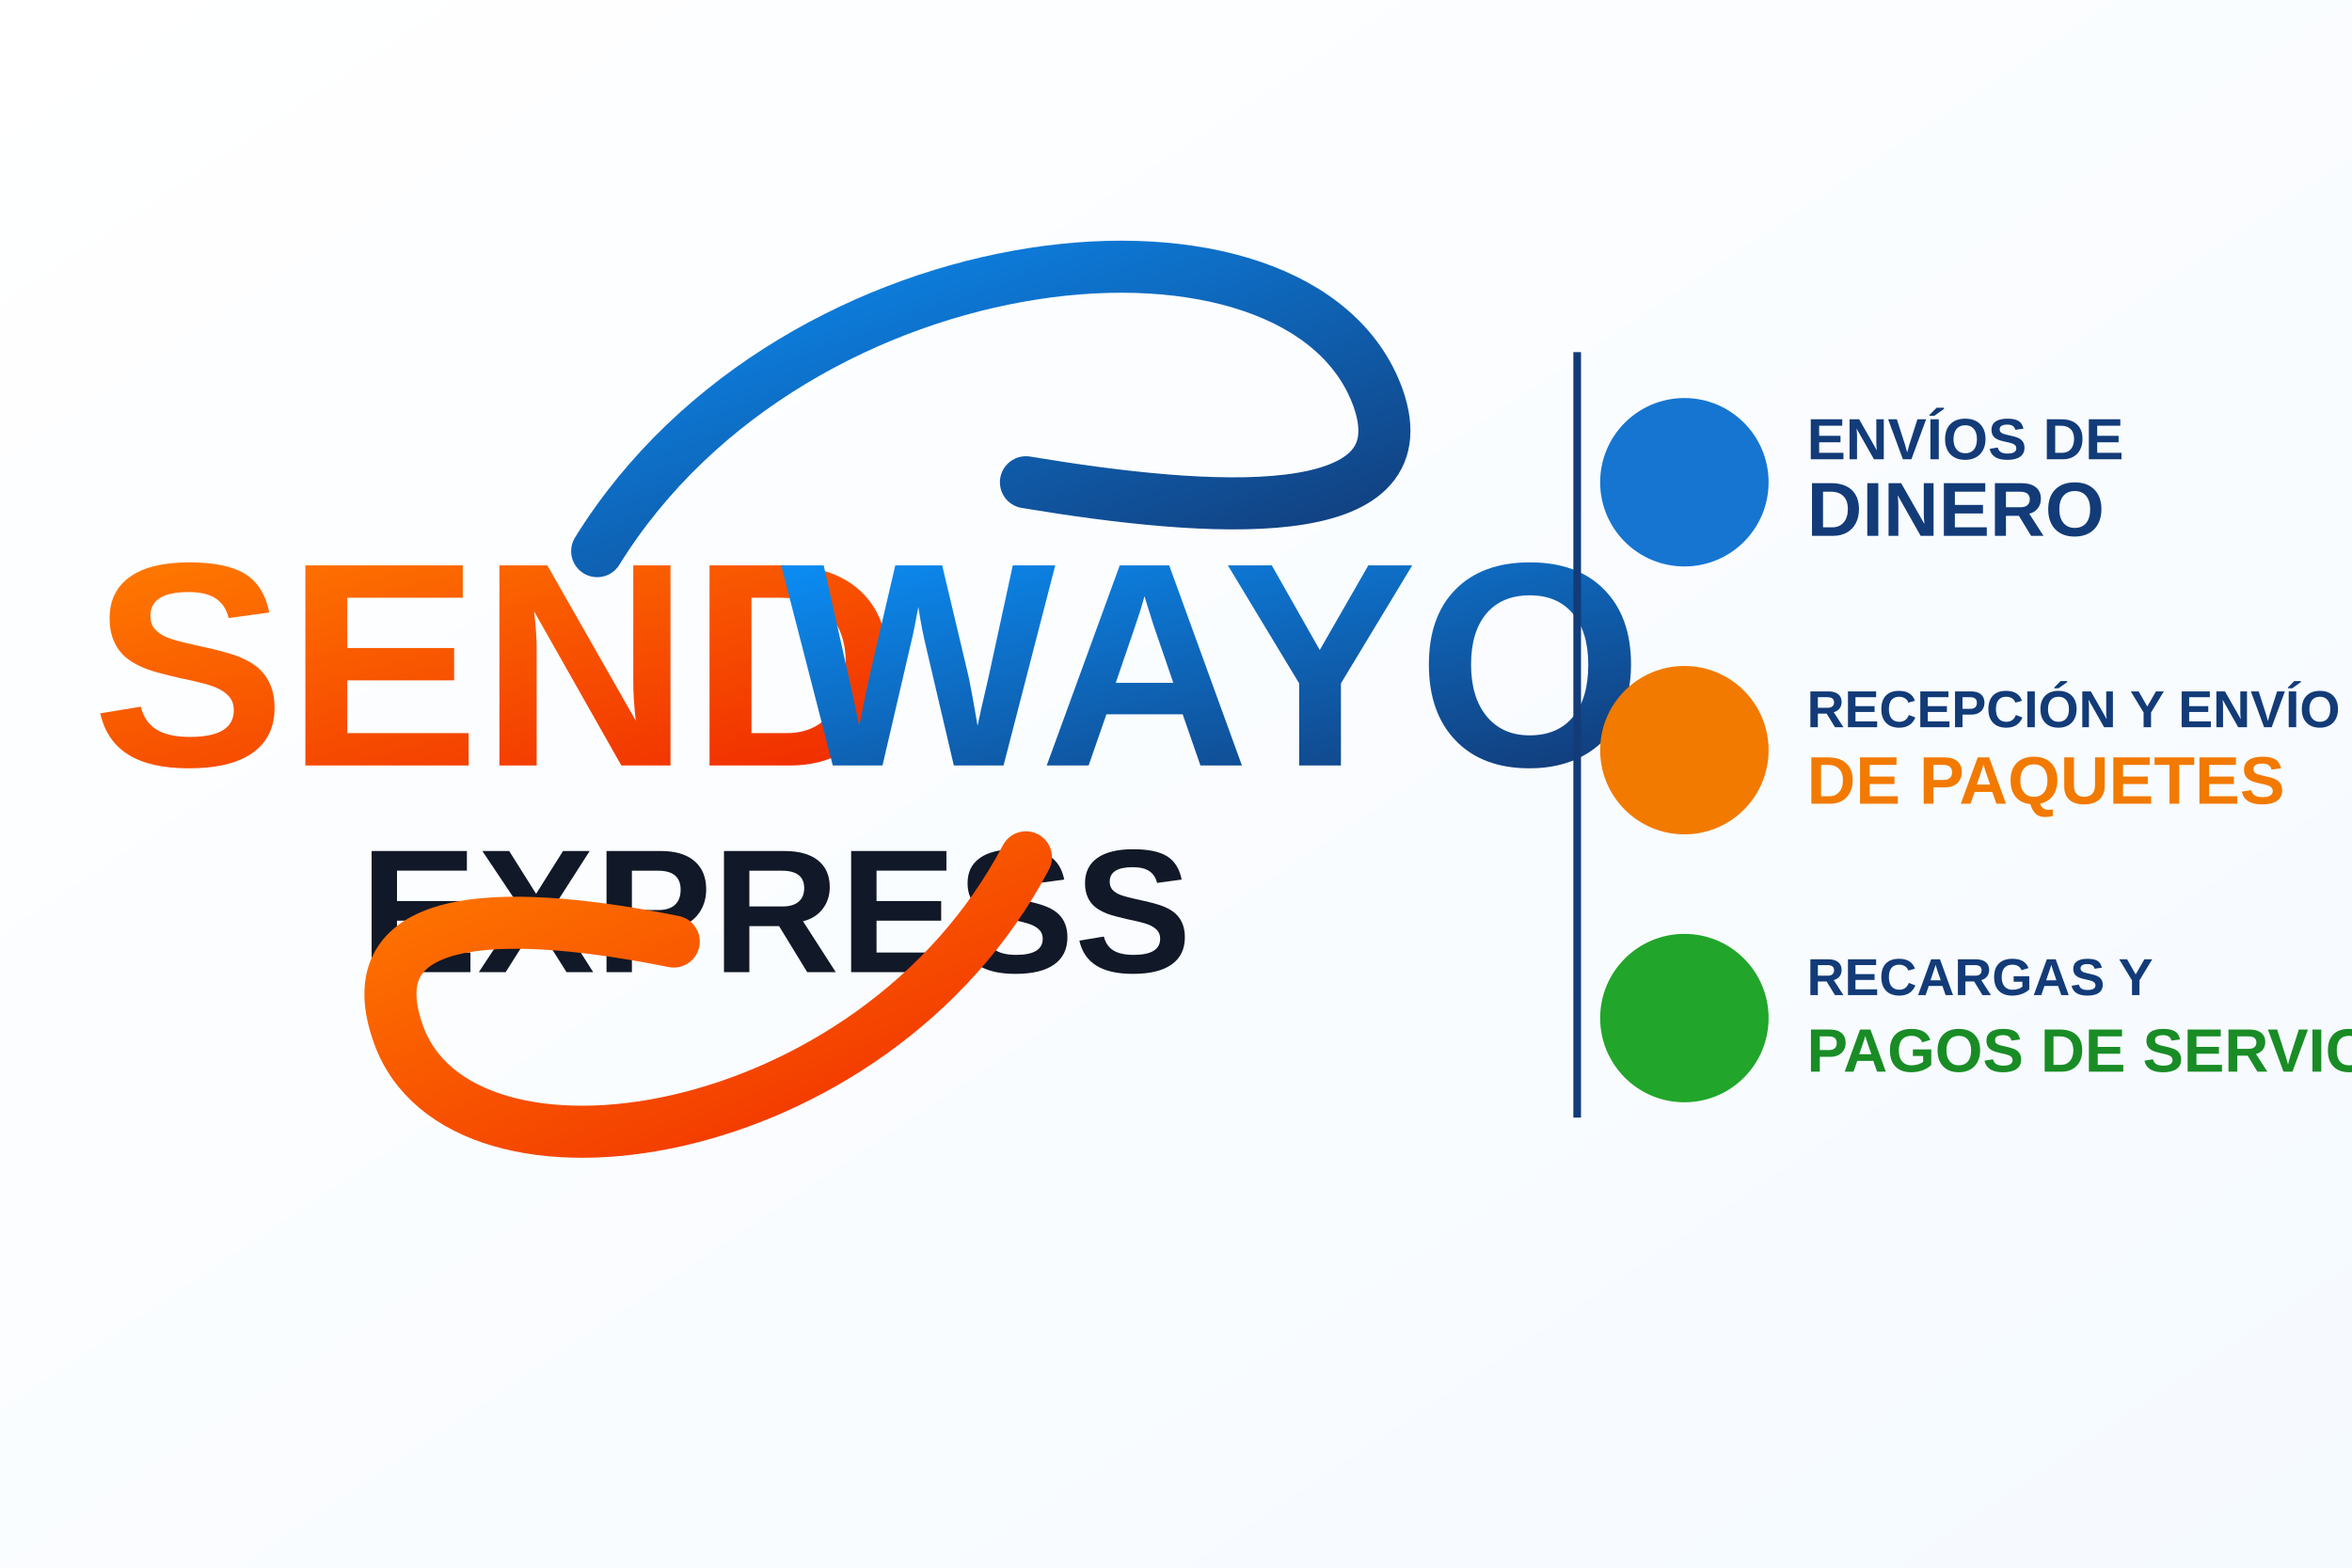
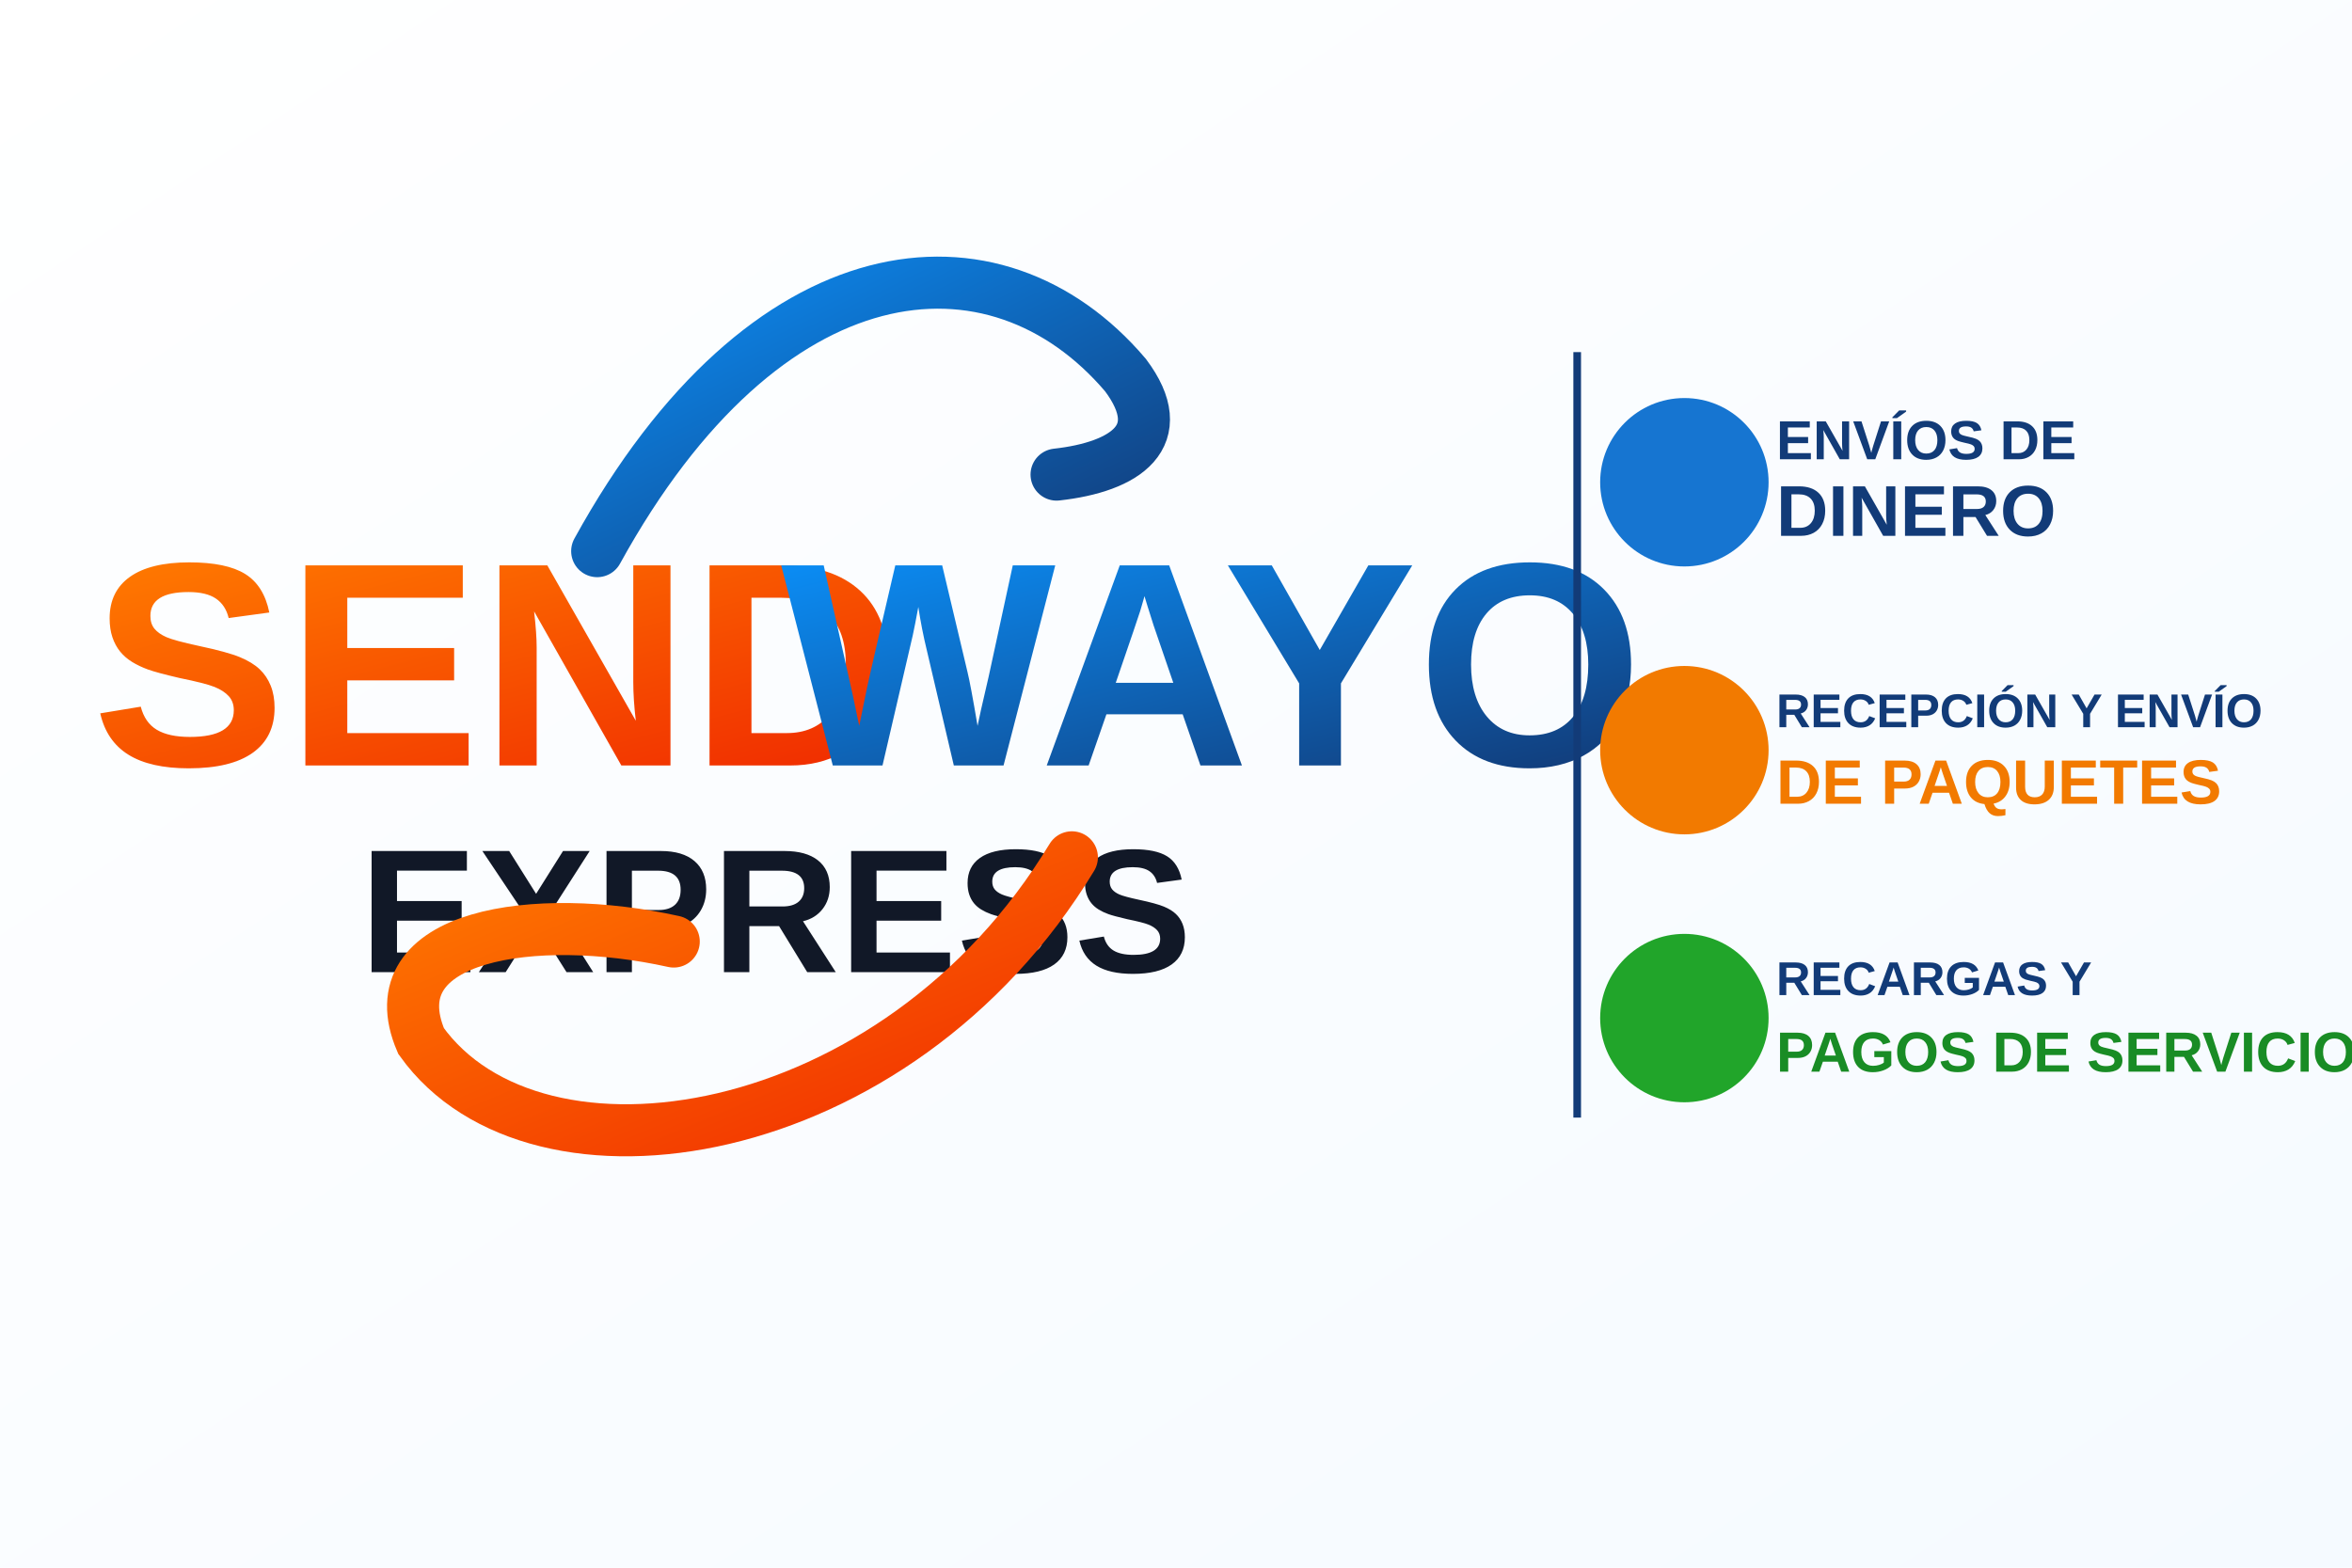
<svg xmlns="http://www.w3.org/2000/svg" viewBox="0 0 1536 1024">
  <defs>
    <linearGradient id="bg" x1="0" y1="0" x2="1" y2="1">
      <stop stop-color="#fff" />
      <stop offset="1" stop-color="#f5faff" />
    </linearGradient>
    <linearGradient id="blue" x1="0" y1="0" x2="1" y2="1">
      <stop stop-color="#0b8df5" />
      <stop offset="1" stop-color="#123b78" />
    </linearGradient>
    <linearGradient id="orange" x1="0" y1="0" x2="1" y2="1">
      <stop stop-color="#ff7a00" />
      <stop offset="1" stop-color="#f02b00" />
    </linearGradient>
  </defs>
  <rect width="1536" height="1024" fill="url(#bg)" />
  <g font-family="Arial,Helvetica,sans-serif" font-weight="900">
    <text x="60" y="500" font-size="190" fill="url(#orange)">SEND</text>
    <text x="510" y="500" font-size="190" fill="url(#blue)">WAYO</text>
    <text x="235" y="635" font-size="115" fill="#111827">EXPRESS</text>
  </g>
-   <path d="M390 360 C520 150 850 120 900 260 C930 345 790 335 670 315" fill="none" stroke="url(#blue)" stroke-width="34" stroke-linecap="round" />
-   <path d="M670 560 C570 750 300 790 260 675 C230 590 340 595 440 615" fill="none" stroke="url(#orange)" stroke-width="34" stroke-linecap="round" />
+   <path d="M390 360 C500 160 650 145 735 245 C765 285 735 305 690 310" fill="none" stroke="url(#blue)" stroke-width="34" stroke-linecap="round" />
+   <path d="M700 560 C585 750 350 785 275 680 C245 610 350 595 440 615" fill="none" stroke="url(#orange)" stroke-width="34" stroke-linecap="round" />
  <line x1="1030" y1="230" x2="1030" y2="730" stroke="#123b78" stroke-width="5" />
  <g font-family="Arial,Helvetica,sans-serif" font-weight="800">
    <circle cx="1100" cy="315" r="55" fill="#1675d1" />
-     <text x="1180" y="300" font-size="38" fill="#123b78">ENVÍOS DE</text>
-     <text x="1180" y="350" font-size="50" fill="#123b78">DINERO</text>
+     <text x="1160" y="300" font-size="36" fill="#123b78">ENVÍOS DE</text>
+     <text x="1160" y="350" font-size="47" fill="#123b78">DINERO</text>
    <circle cx="1100" cy="490" r="55" fill="#f27a00" />
-     <text x="1180" y="475" font-size="34" fill="#123b78">RECEPCIÓN Y ENVÍO</text>
-     <text x="1180" y="525" font-size="44" fill="#f27a00">DE PAQUETES</text>
+     <text x="1160" y="475" font-size="31" fill="#123b78">RECEPCIÓN Y ENVÍO</text>
+     <text x="1160" y="525" font-size="41" fill="#f27a00">DE PAQUETES</text>
    <circle cx="1100" cy="665" r="55" fill="#21a52a" />
-     <text x="1180" y="650" font-size="34" fill="#123b78">RECARGAS Y</text>
-     <text x="1180" y="700" font-size="40" fill="#198c25">PAGOS DE SERVICIOS</text>
+     <text x="1160" y="650" font-size="31" fill="#123b78">RECARGAS Y</text>
+     <text x="1160" y="700" font-size="37" fill="#198c25">PAGOS DE SERVICIOS</text>
  </g>
</svg>
